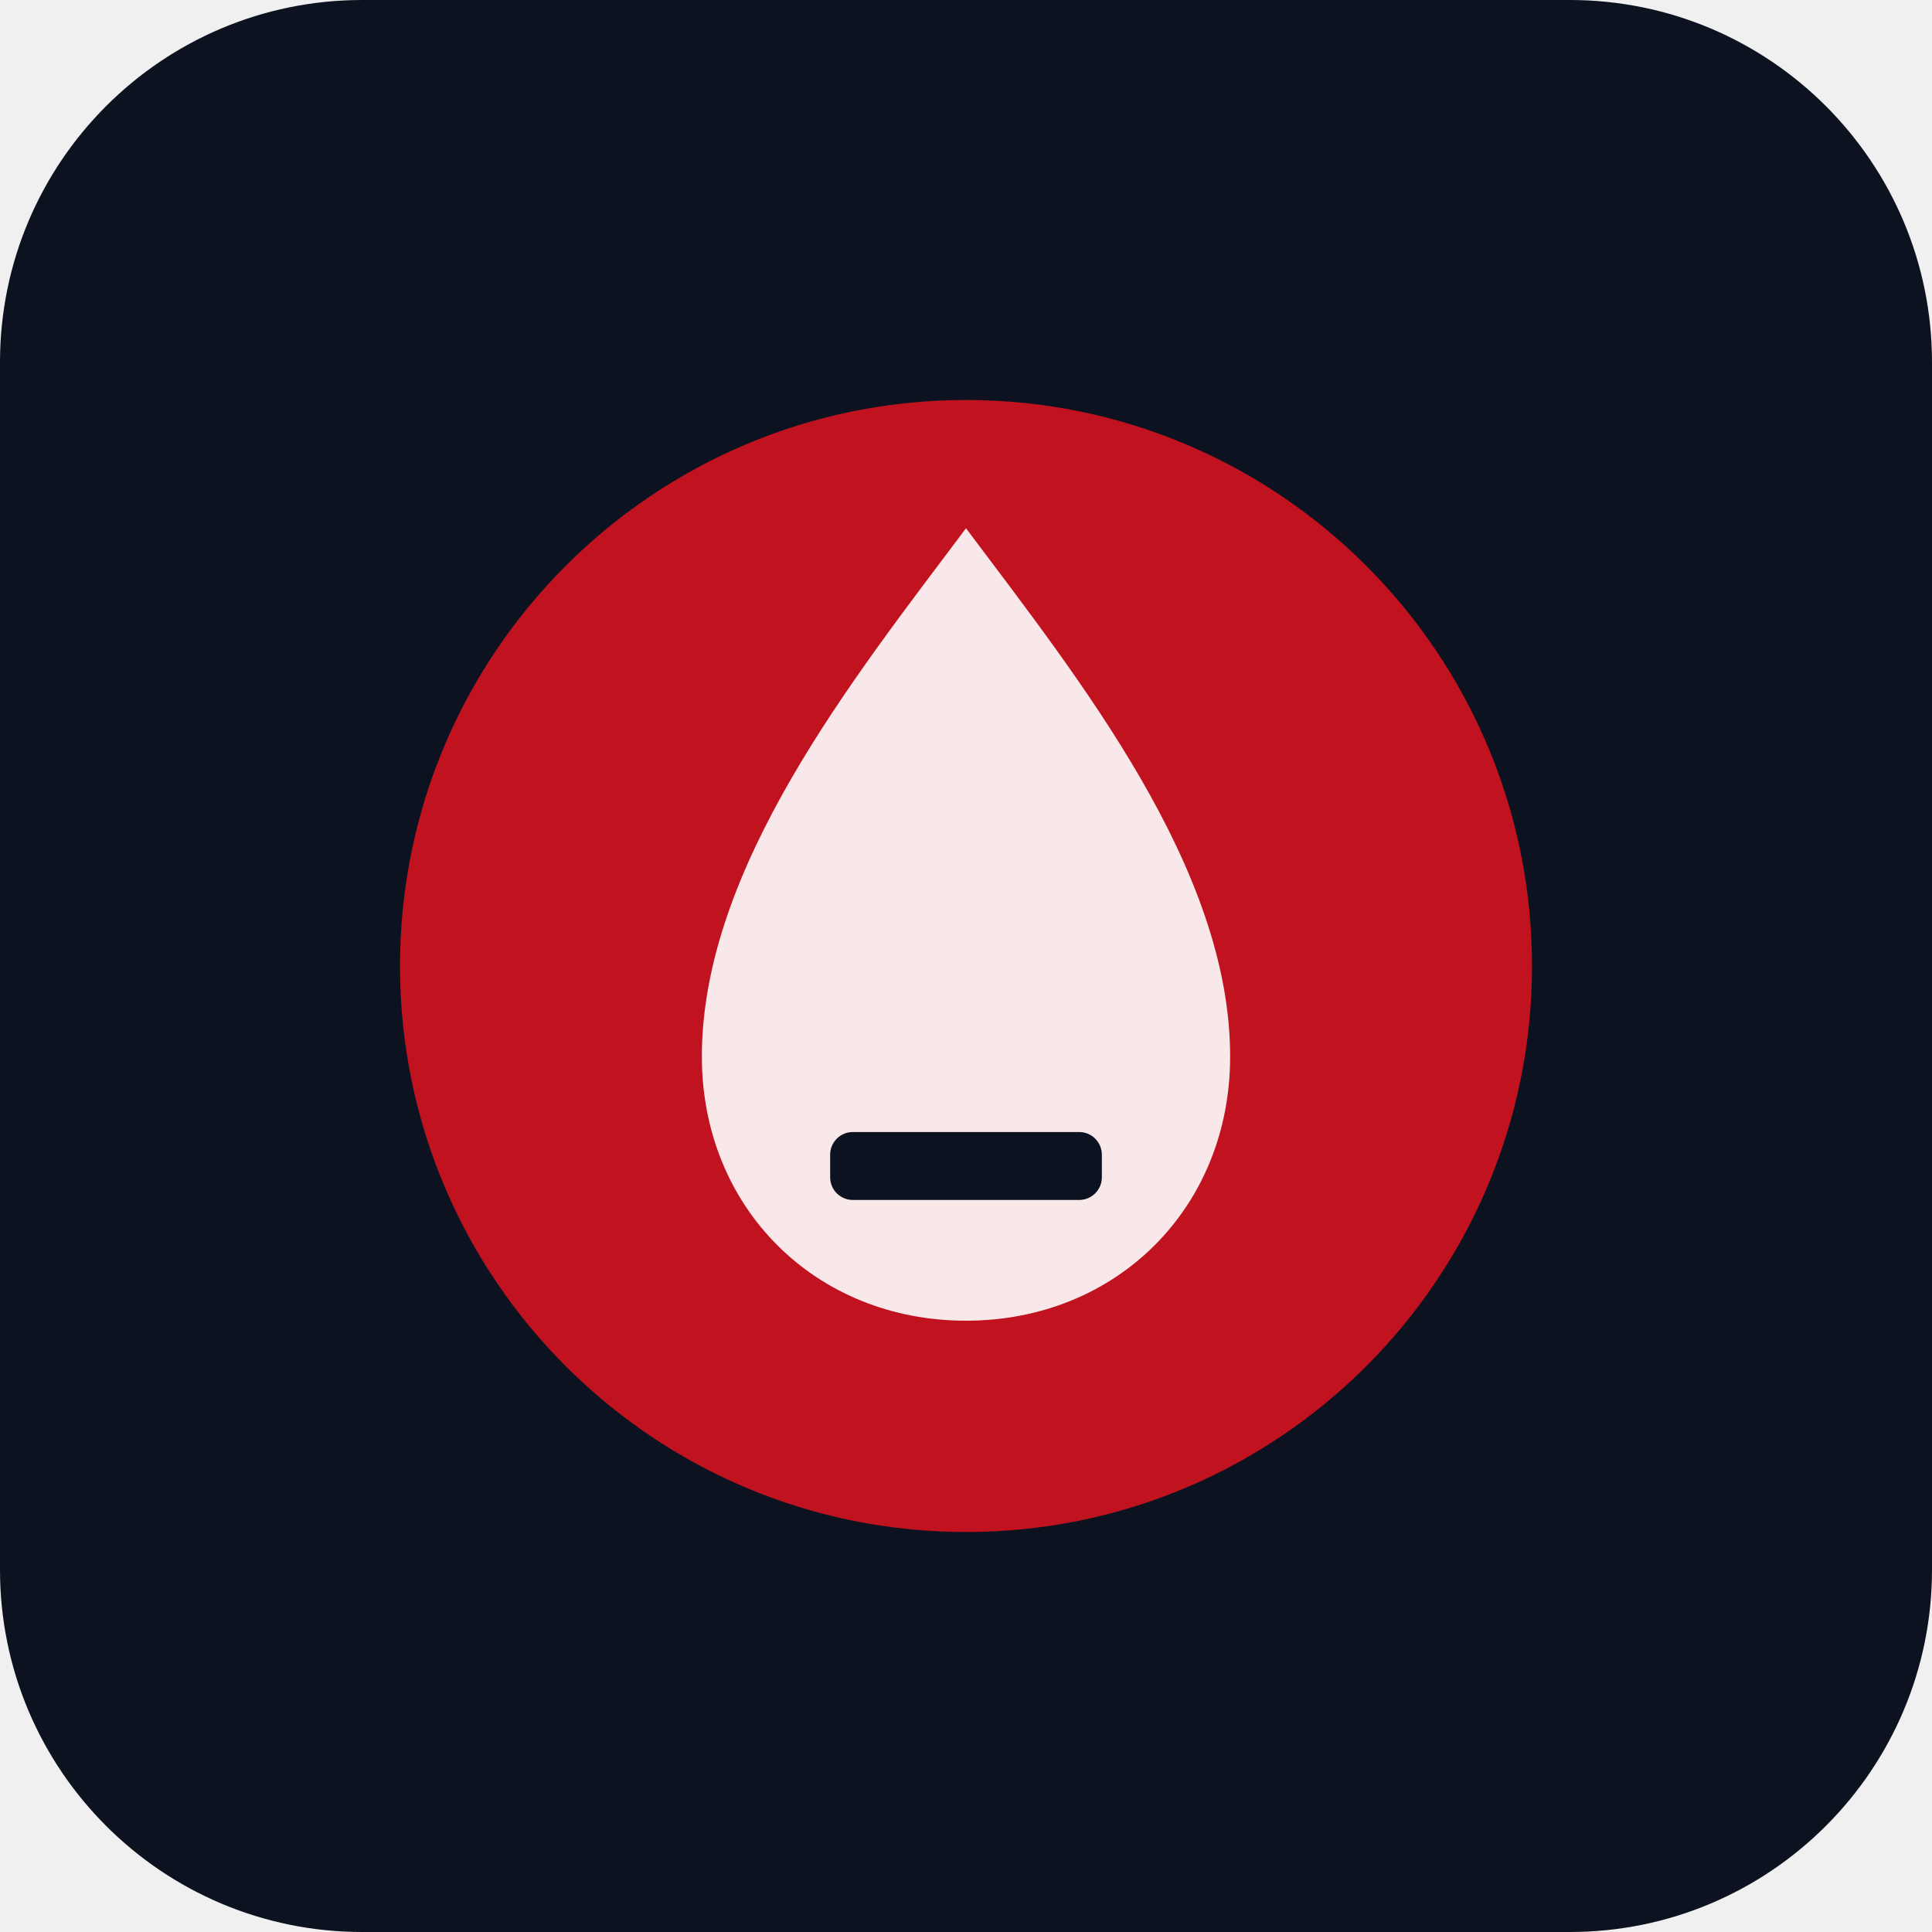
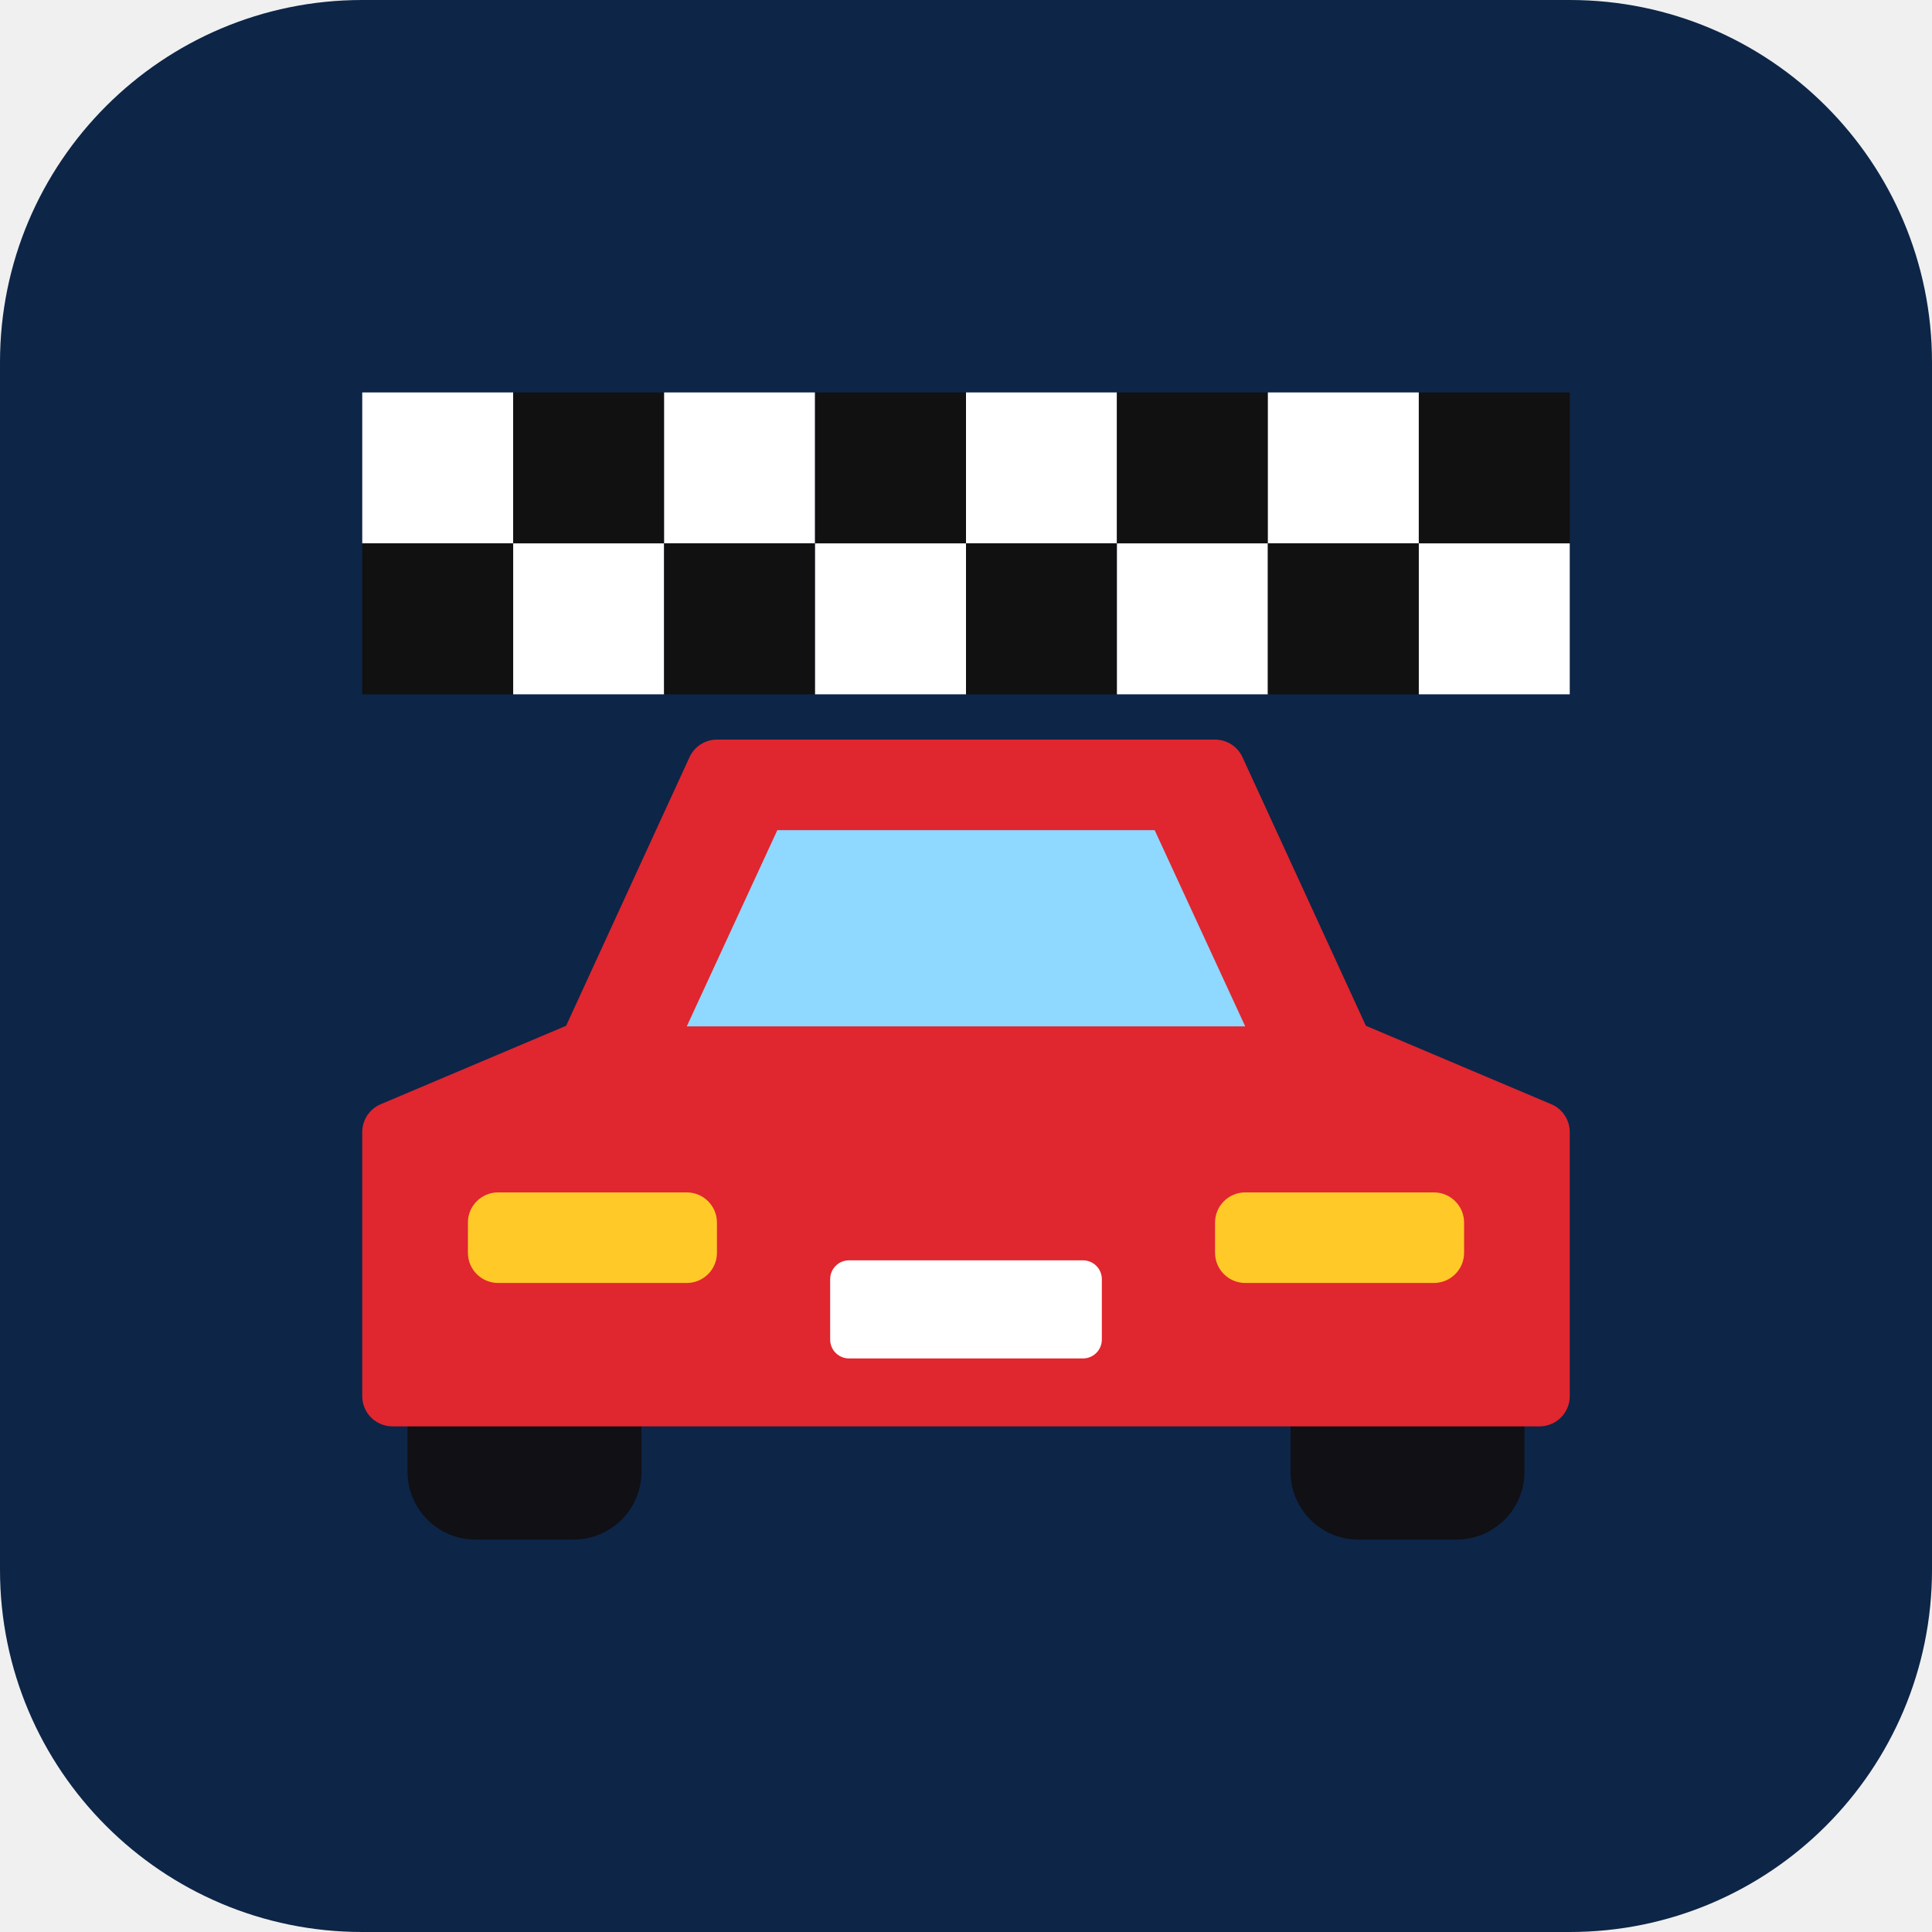
<svg xmlns="http://www.w3.org/2000/svg" viewBox="0 0 512 512">
-   <rect width="512" height="512" rx="96" fill="#0c1220" />
-   <circle cx="256" cy="256" r="150" fill="#c1121f" />
-   <path d="M256 140c-30 40-70 90-70 140 0 40 30 70 70 70s70-30 70-70c0-50-40-100-70-140z" fill="#fff" opacity=".9" />
-   <rect x="220" y="300" width="72" height="18" rx="6" fill="#0c1220" />
+   <rect width="512" height="512" rx="96" fill="#0d2547" />
+   <g transform="translate(256 256) scale(1.0) translate(-256 -256)">
+     <rect x="96" y="104" width="40" height="40" fill="#ffffff" />
+     <rect x="96" y="144" width="40" height="40" fill="#111111" />
+     <rect x="136" y="104" width="40" height="40" fill="#111111" />
+     <rect x="136" y="144" width="40" height="40" fill="#ffffff" />
+     <rect x="176" y="104" width="40" height="40" fill="#ffffff" />
+     <rect x="176" y="144" width="40" height="40" fill="#111111" />
+     <rect x="216" y="104" width="40" height="40" fill="#111111" />
+     <rect x="216" y="144" width="40" height="40" fill="#ffffff" />
+     <rect x="256" y="104" width="40" height="40" fill="#ffffff" />
+     <rect x="256" y="144" width="40" height="40" fill="#111111" />
+     <rect x="296" y="104" width="40" height="40" fill="#111111" />
+     <rect x="296" y="144" width="40" height="40" fill="#ffffff" />
+     <rect x="336" y="104" width="40" height="40" fill="#ffffff" />
+     <rect x="336" y="144" width="40" height="40" fill="#111111" />
+     <rect x="376" y="104" width="40" height="40" fill="#111111" />
+     <rect x="376" y="144" width="40" height="40" fill="#ffffff" />
+     <g fill="#101015">
+       <rect x="108" y="334" width="62" height="74" rx="18" />
+       <rect x="342" y="334" width="62" height="74" rx="18" />
+     </g>
+     <path d="M104 370V300l52-22 34-74h132l34 74 52 22v70z" fill="#e0262f" stroke="#e0262f" stroke-width="16" stroke-linejoin="round" />
+     <path d="M182 272l24-52h100l24 52z" fill="#8fd8ff" />
+     <g fill="#ffc928">
+       <rect x="124" y="316" width="66" height="24" rx="8" />
+       <rect x="322" y="316" width="66" height="24" rx="8" />
+     </g>
+     <rect x="220" y="334" width="72" height="26" rx="5" fill="#ffffff" />
+   </g>
</svg>
